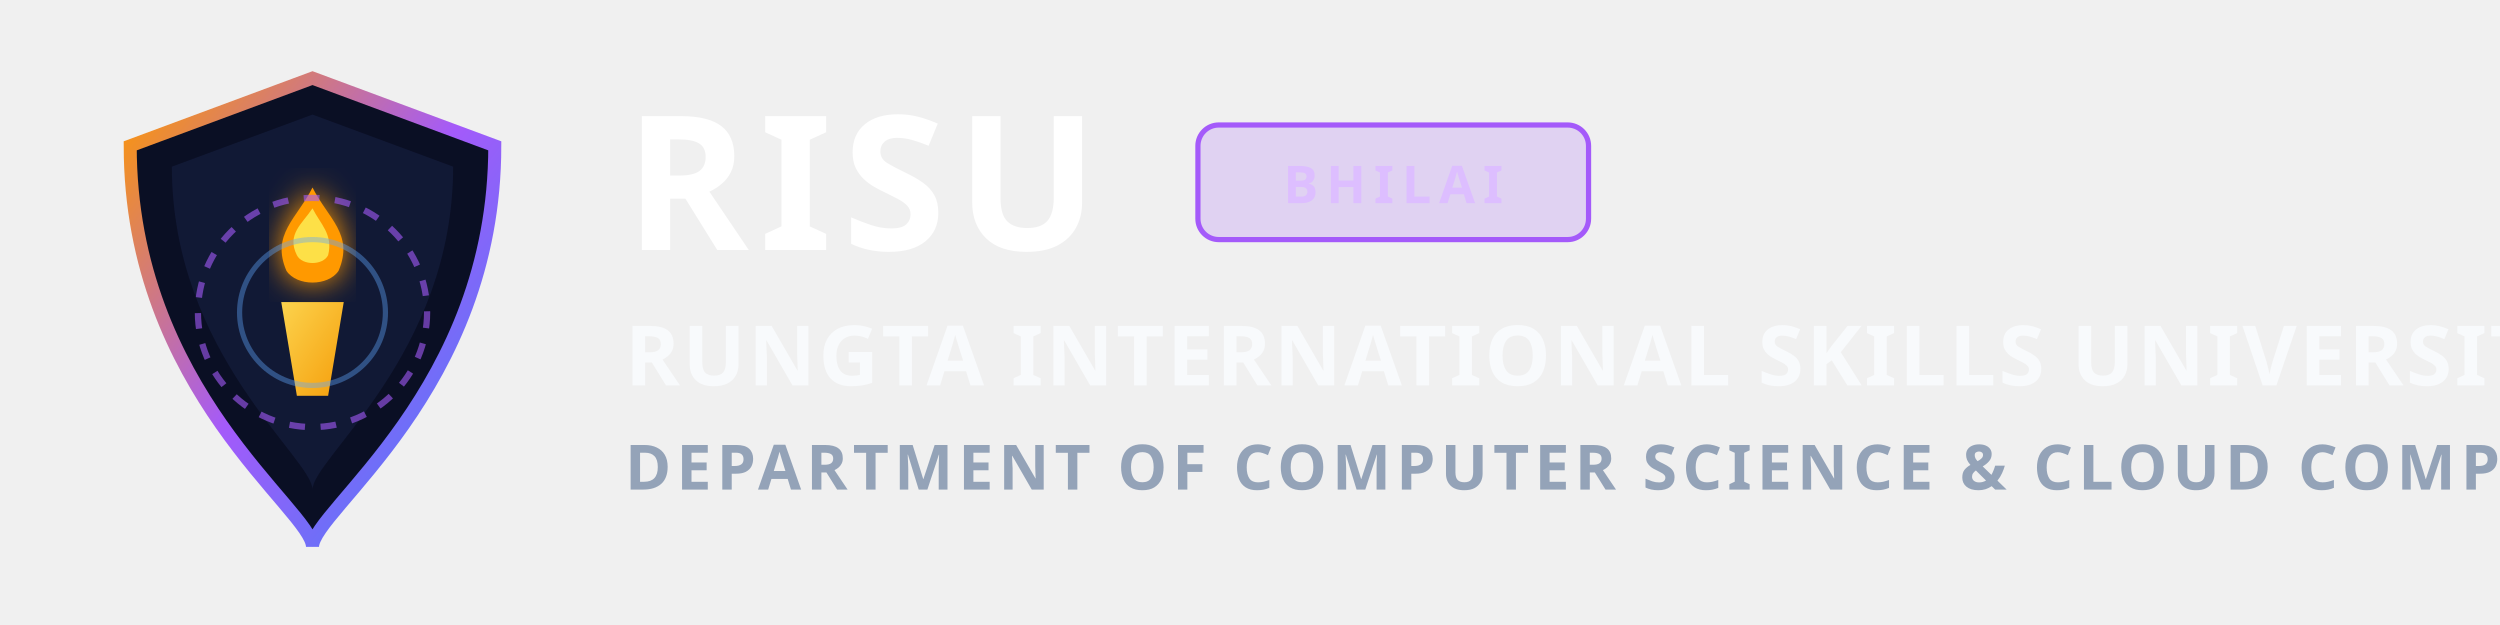
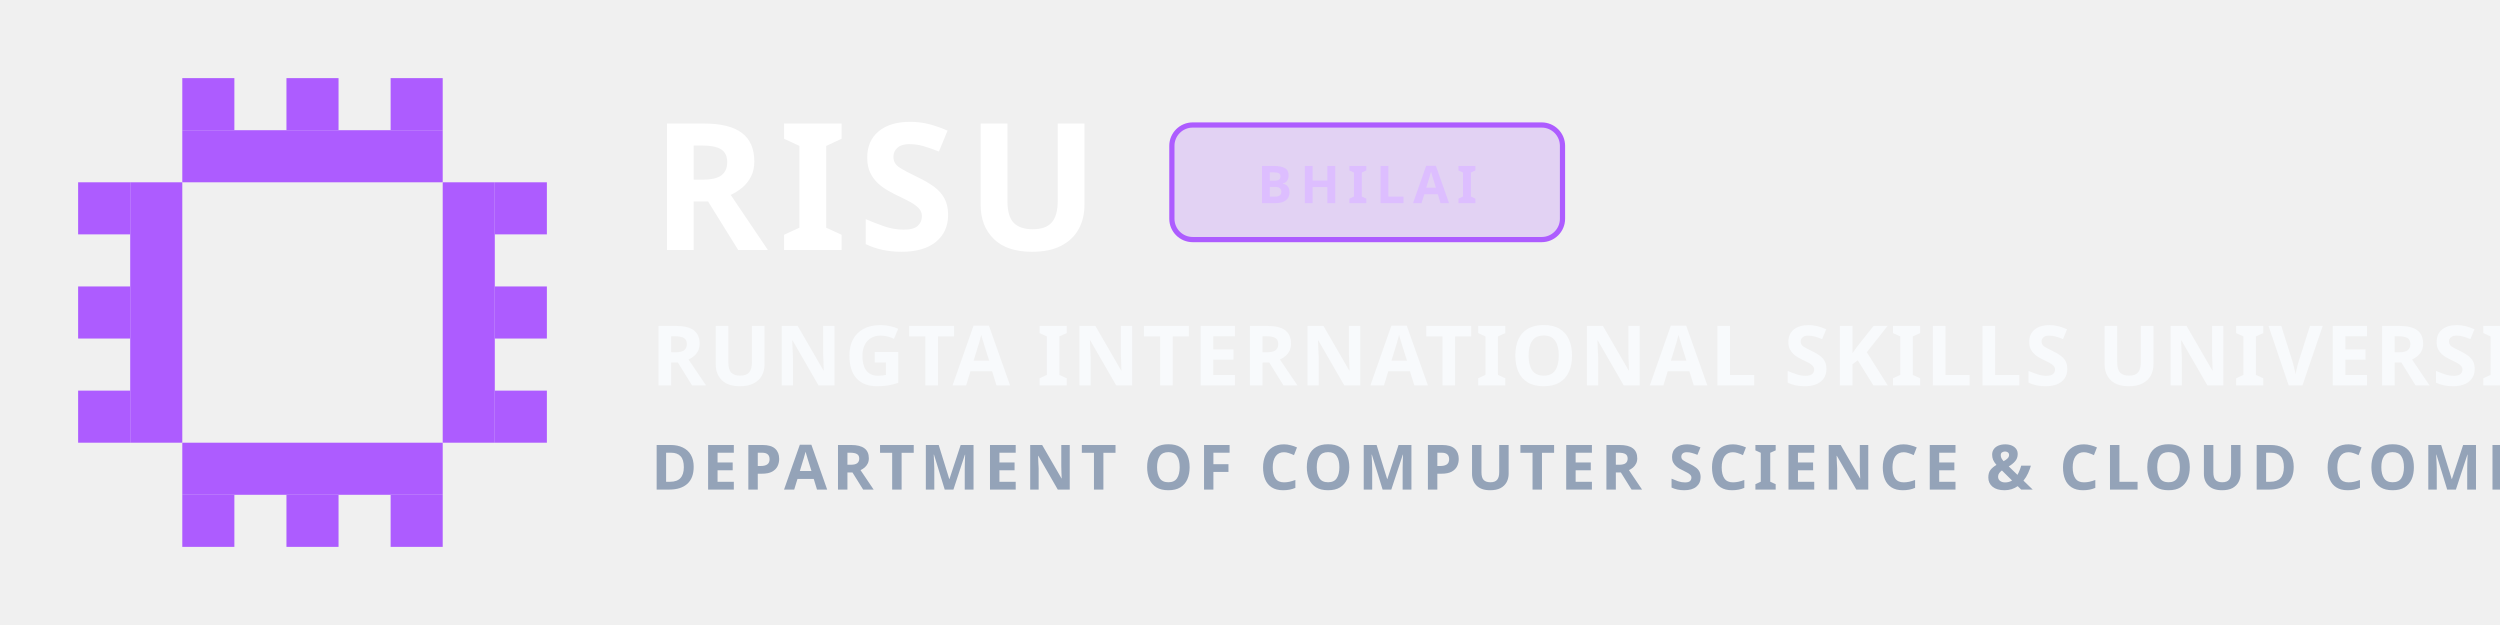
<svg xmlns="http://www.w3.org/2000/svg" viewBox="0 0 480 120" fill="none">
-   <defs>
-     <linearGradient id="shieldGrad" x1="0%" y1="0%" x2="100%" y2="100%">
-       <stop offset="0%" stop-color="#FF9900" />
-       <stop offset="50%" stop-color="#A45AFA" />
-       <stop offset="100%" stop-color="#3B82F6" />
-     </linearGradient>
-     <linearGradient id="goldGrad" x1="0%" y1="0%" x2="100%" y2="100%">
-       <stop offset="0%" stop-color="#FCD34D" />
-       <stop offset="100%" stop-color="#F59E0B" />
-     </linearGradient>
-     <filter id="glow" x="-20%" y="-20%" width="140%" height="140%">
-       <feGaussianBlur stdDeviation="3" result="blur" />
-       <feComposite in="SourceGraphic" in2="blur" operator="over" />
-     </filter>
-   </defs>
-   <g transform="translate(10, 10)">
-     <path d="M50 5 L85 18 C85 65 50 88 50 95 C50 88 15 65 15 18 Z" fill="#0A0F24" stroke="url(#shieldGrad)" stroke-width="2.5" />
-     <path d="M50 12 L77 22 C77 58 50 78 50 84 C50 78 23 58 23 22 Z" fill="#131B3A" opacity="0.8" />
-     <path d="M44 48 L56 48 L53 66 L47 66 Z" fill="url(#goldGrad)" />
-     <path d="M50 26 C53 32 58 35 55 42 C53 45 47 45 45 42 C42 35 47 32 50 26 Z" fill="#FF9900" filter="url(#glow)" />
-     <path d="M50 30 C51.5 33 54 35 53 39 C52 41 48 41 47 39 C45 35 48 33 50 30 Z" fill="#FDE047" />
-     <circle cx="50" cy="50" r="22" stroke="#A45AFA" stroke-width="1.2" stroke-dasharray="3 3" opacity="0.6" />
-     <circle cx="50" cy="50" r="14" stroke="#60A5FA" stroke-width="1" opacity="0.4" />
+   <g transform="translate(15, 15) scale(1)" fill="#AD5CFF">
+     <rect x="20" y="0" width="10" height="10" />
+     <rect x="40" y="0" width="10" height="10" />
+     <rect x="60" y="0" width="10" height="10" />
+     <rect x="20" y="10" width="50" height="10" />
+     <rect x="20" y="70" width="50" height="10" />
+     <rect x="20" y="80" width="10" height="10" />
+     <rect x="40" y="80" width="10" height="10" />
+     <rect x="60" y="80" width="10" height="10" />
+     <rect x="0" y="20" width="10" height="10" />
+     <rect x="0" y="40" width="10" height="10" />
+     <rect x="0" y="60" width="10" height="10" />
+     <rect x="10" y="20" width="10" height="50" />
+     <rect x="70" y="20" width="10" height="50" />
+     <rect x="80" y="20" width="10" height="10" />
+     <rect x="80" y="40" width="10" height="10" />
+     <rect x="80" y="60" width="10" height="10" />
  </g>
-   <text x="120" y="48" font-family="'Space Grotesk', system-ui, sans-serif" font-weight="900" font-size="36" letter-spacing="2" fill="#FFFFFF">
+   <text x="125" y="48" font-family="'Space Grotesk', system-ui, sans-serif" font-weight="900" font-size="34" letter-spacing="2" fill="#FFFFFF">
    RISU
  </text>
-   <rect x="230" y="24" width="75" height="22" rx="4" fill="#A45AFA" fill-opacity="0.2" stroke="#A45AFA" stroke-width="1" />
-   <text x="267.5" y="39" font-family="system-ui, sans-serif" font-weight="700" font-size="10" letter-spacing="1.5" fill="#DDBEFF" text-anchor="middle">
+   <rect x="225" y="24" width="75" height="22" rx="4" fill="#AD5CFF" fill-opacity="0.2" stroke="#AD5CFF" stroke-width="1" />
+   <text x="262.5" y="39" font-family="system-ui, sans-serif" font-weight="700" font-size="10" letter-spacing="1.5" fill="#DDBEFF" text-anchor="middle">
    BHILAI
  </text>
-   <text x="120" y="74" font-family="'Plus Jakarta Sans', system-ui, sans-serif" font-weight="800" font-size="16" letter-spacing="0.5" fill="#F8FAFC">
+   <text x="125" y="74" font-family="'Plus Jakarta Sans', system-ui, sans-serif" font-weight="800" font-size="16" letter-spacing="0.5" fill="#F8FAFC">
    RUNGTA INTERNATIONAL SKILLS UNIVERSITY
  </text>
-   <text x="120" y="94" font-family="system-ui, sans-serif" font-weight="600" font-size="12" letter-spacing="1" fill="#94A3B8">
+   <text x="125" y="94" font-family="system-ui, sans-serif" font-weight="600" font-size="12" letter-spacing="1" fill="#94A3B8">
    DEPARTMENT OF COMPUTER SCIENCE &amp; CLOUD COMPUTING
  </text>
</svg>
